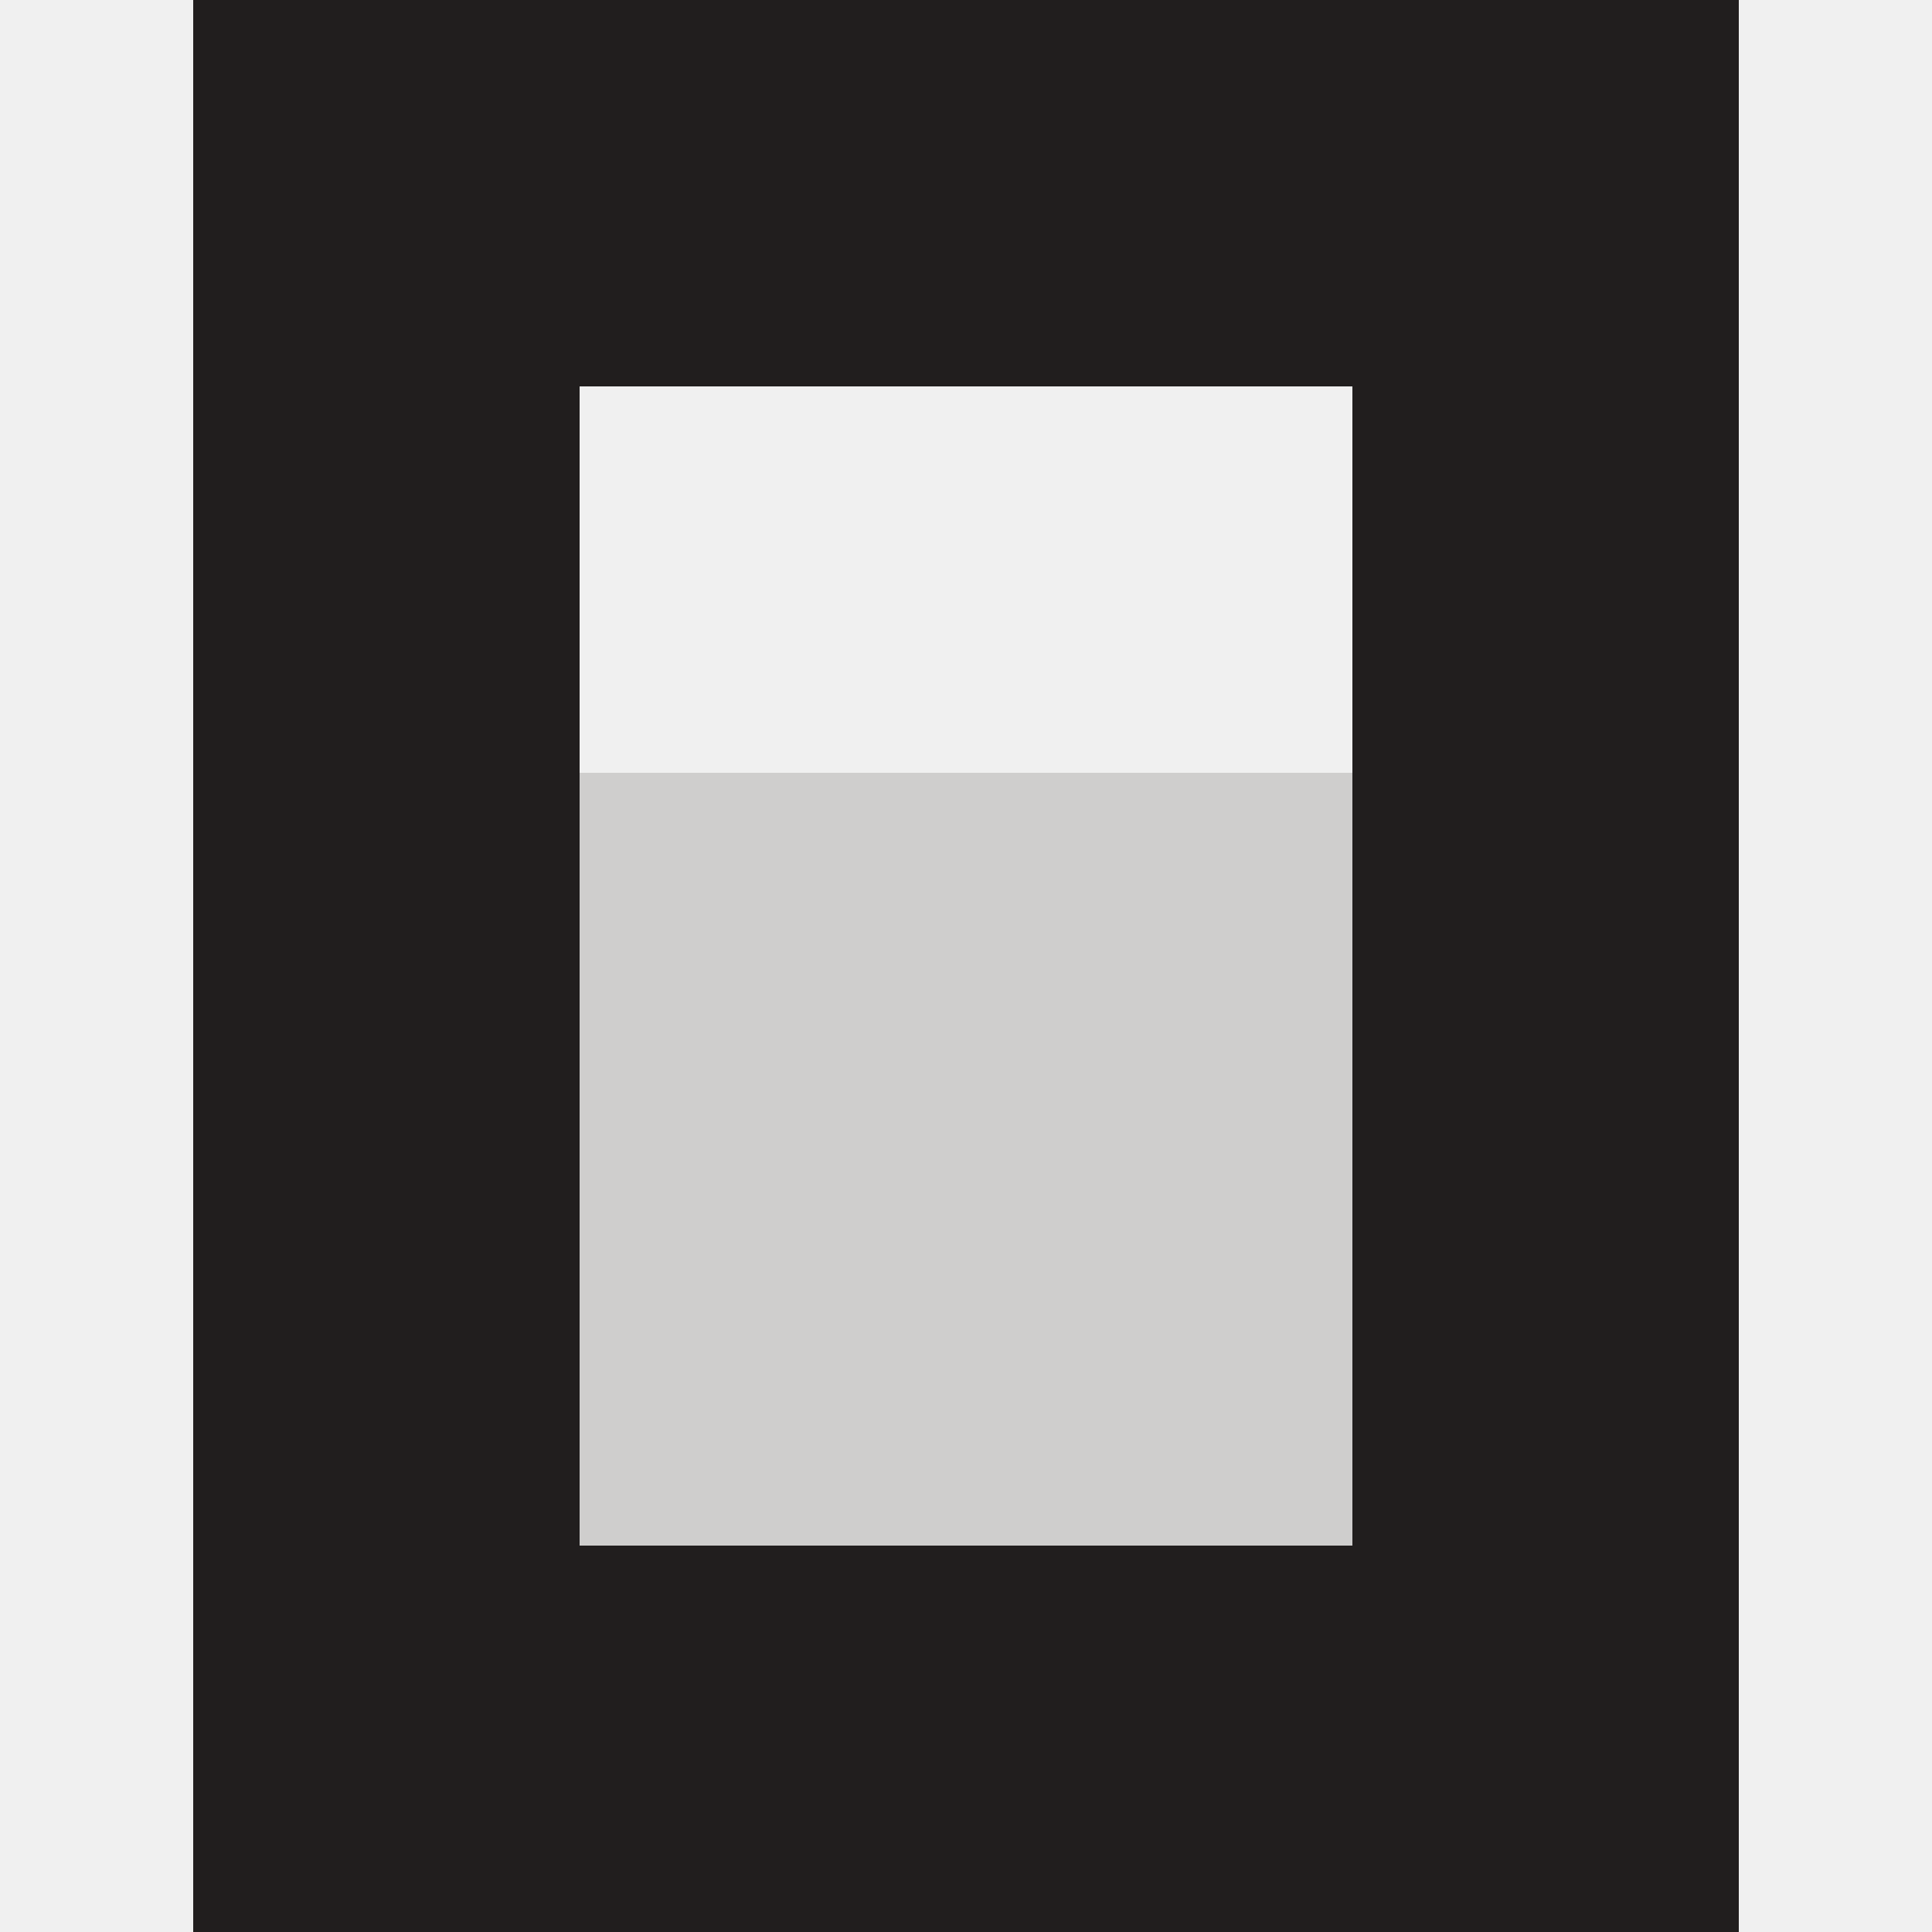
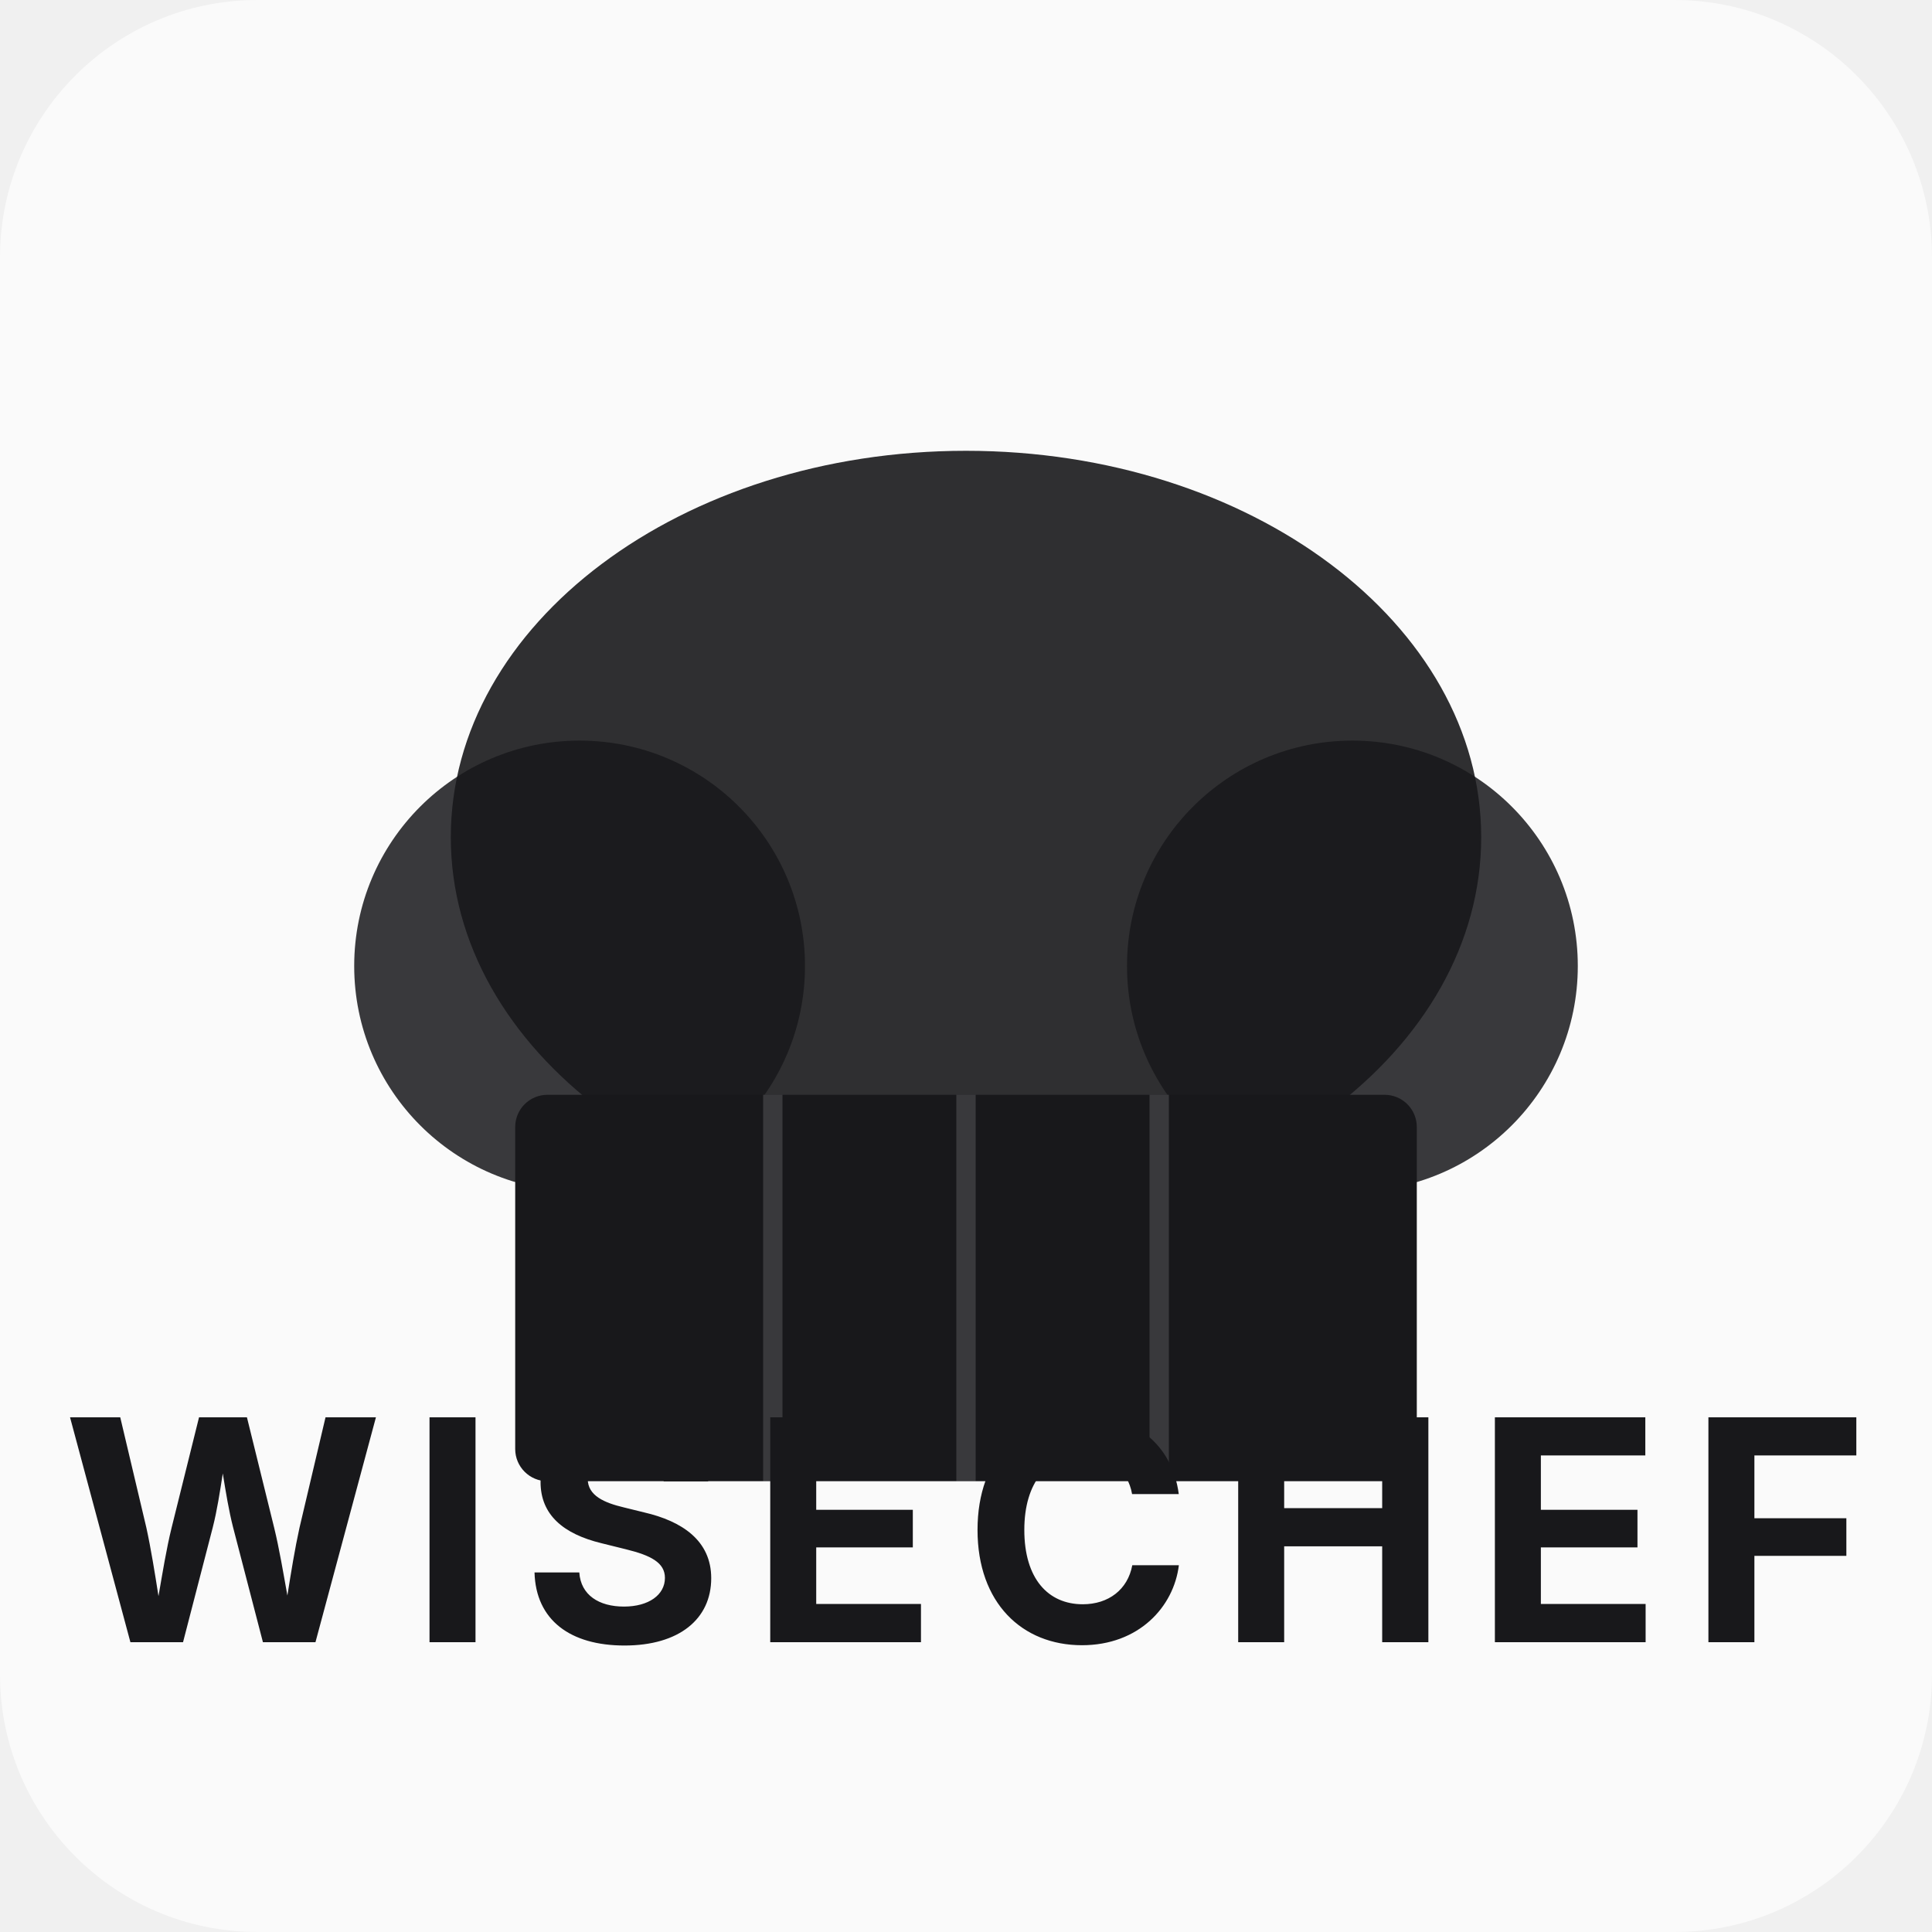
<svg xmlns="http://www.w3.org/2000/svg" width="300" height="300" viewBox="0 0 300 300" fill="none">
-   <g transform="translate(30, 0)">
-     <g clip-path="url(#clip0_1401_86274)">
-       <mask id="mask0_1401_86274" style="mask-type:luminance" maskUnits="userSpaceOnUse" x="0" y="0" width="240" height="300">
-         <path d="M240 0H0V300H240V0Z" fill="white" />
-       </mask>
-       <g mask="url(#mask0_1401_86274)">
-         <path d="M180 240H60V120H180V240Z" fill="#CFCECD" />
-         <path d="M180 60H60V240H180V60ZM240 300H0V0H240V300Z" fill="#211E1E" />
-       </g>
-     </g>
+   <rect width="300" height="300" rx="40" fill="#fafafa" />
+   <g transform="translate(60, 50)">
+     <ellipse cx="90" cy="80" rx="80" ry="60" fill="#18181b" opacity="0.9" />
+     <ellipse cx="30" cy="100" rx="35" ry="35" fill="#18181b" opacity="0.85" />
+     <ellipse cx="150" cy="100" rx="35" ry="35" fill="#18181b" opacity="0.85" />
+     <rect x="20" y="120" width="140" height="60" rx="5" fill="#18181b" />
+     <line x1="60" y1="120" x2="60" y2="180" stroke="#fafafa" stroke-width="3" opacity="0.15" />
+     <line x1="90" y1="120" x2="90" y2="180" stroke="#fafafa" stroke-width="3" opacity="0.15" />
+     <line x1="120" y1="120" x2="120" y2="180" stroke="#fafafa" stroke-width="3" opacity="0.15" />
  </g>
-   <defs>
-     <clipPath id="clip0_1401_86274">
-       <rect width="240" height="300" fill="white" />
-     </clipPath>
-   </defs>
+   <text x="150" y="255" text-anchor="middle" font-family="system-ui, -apple-system, sans-serif" font-weight="700" font-size="48" fill="#18181b" letter-spacing="4">WISECHEF</text>
</svg>
